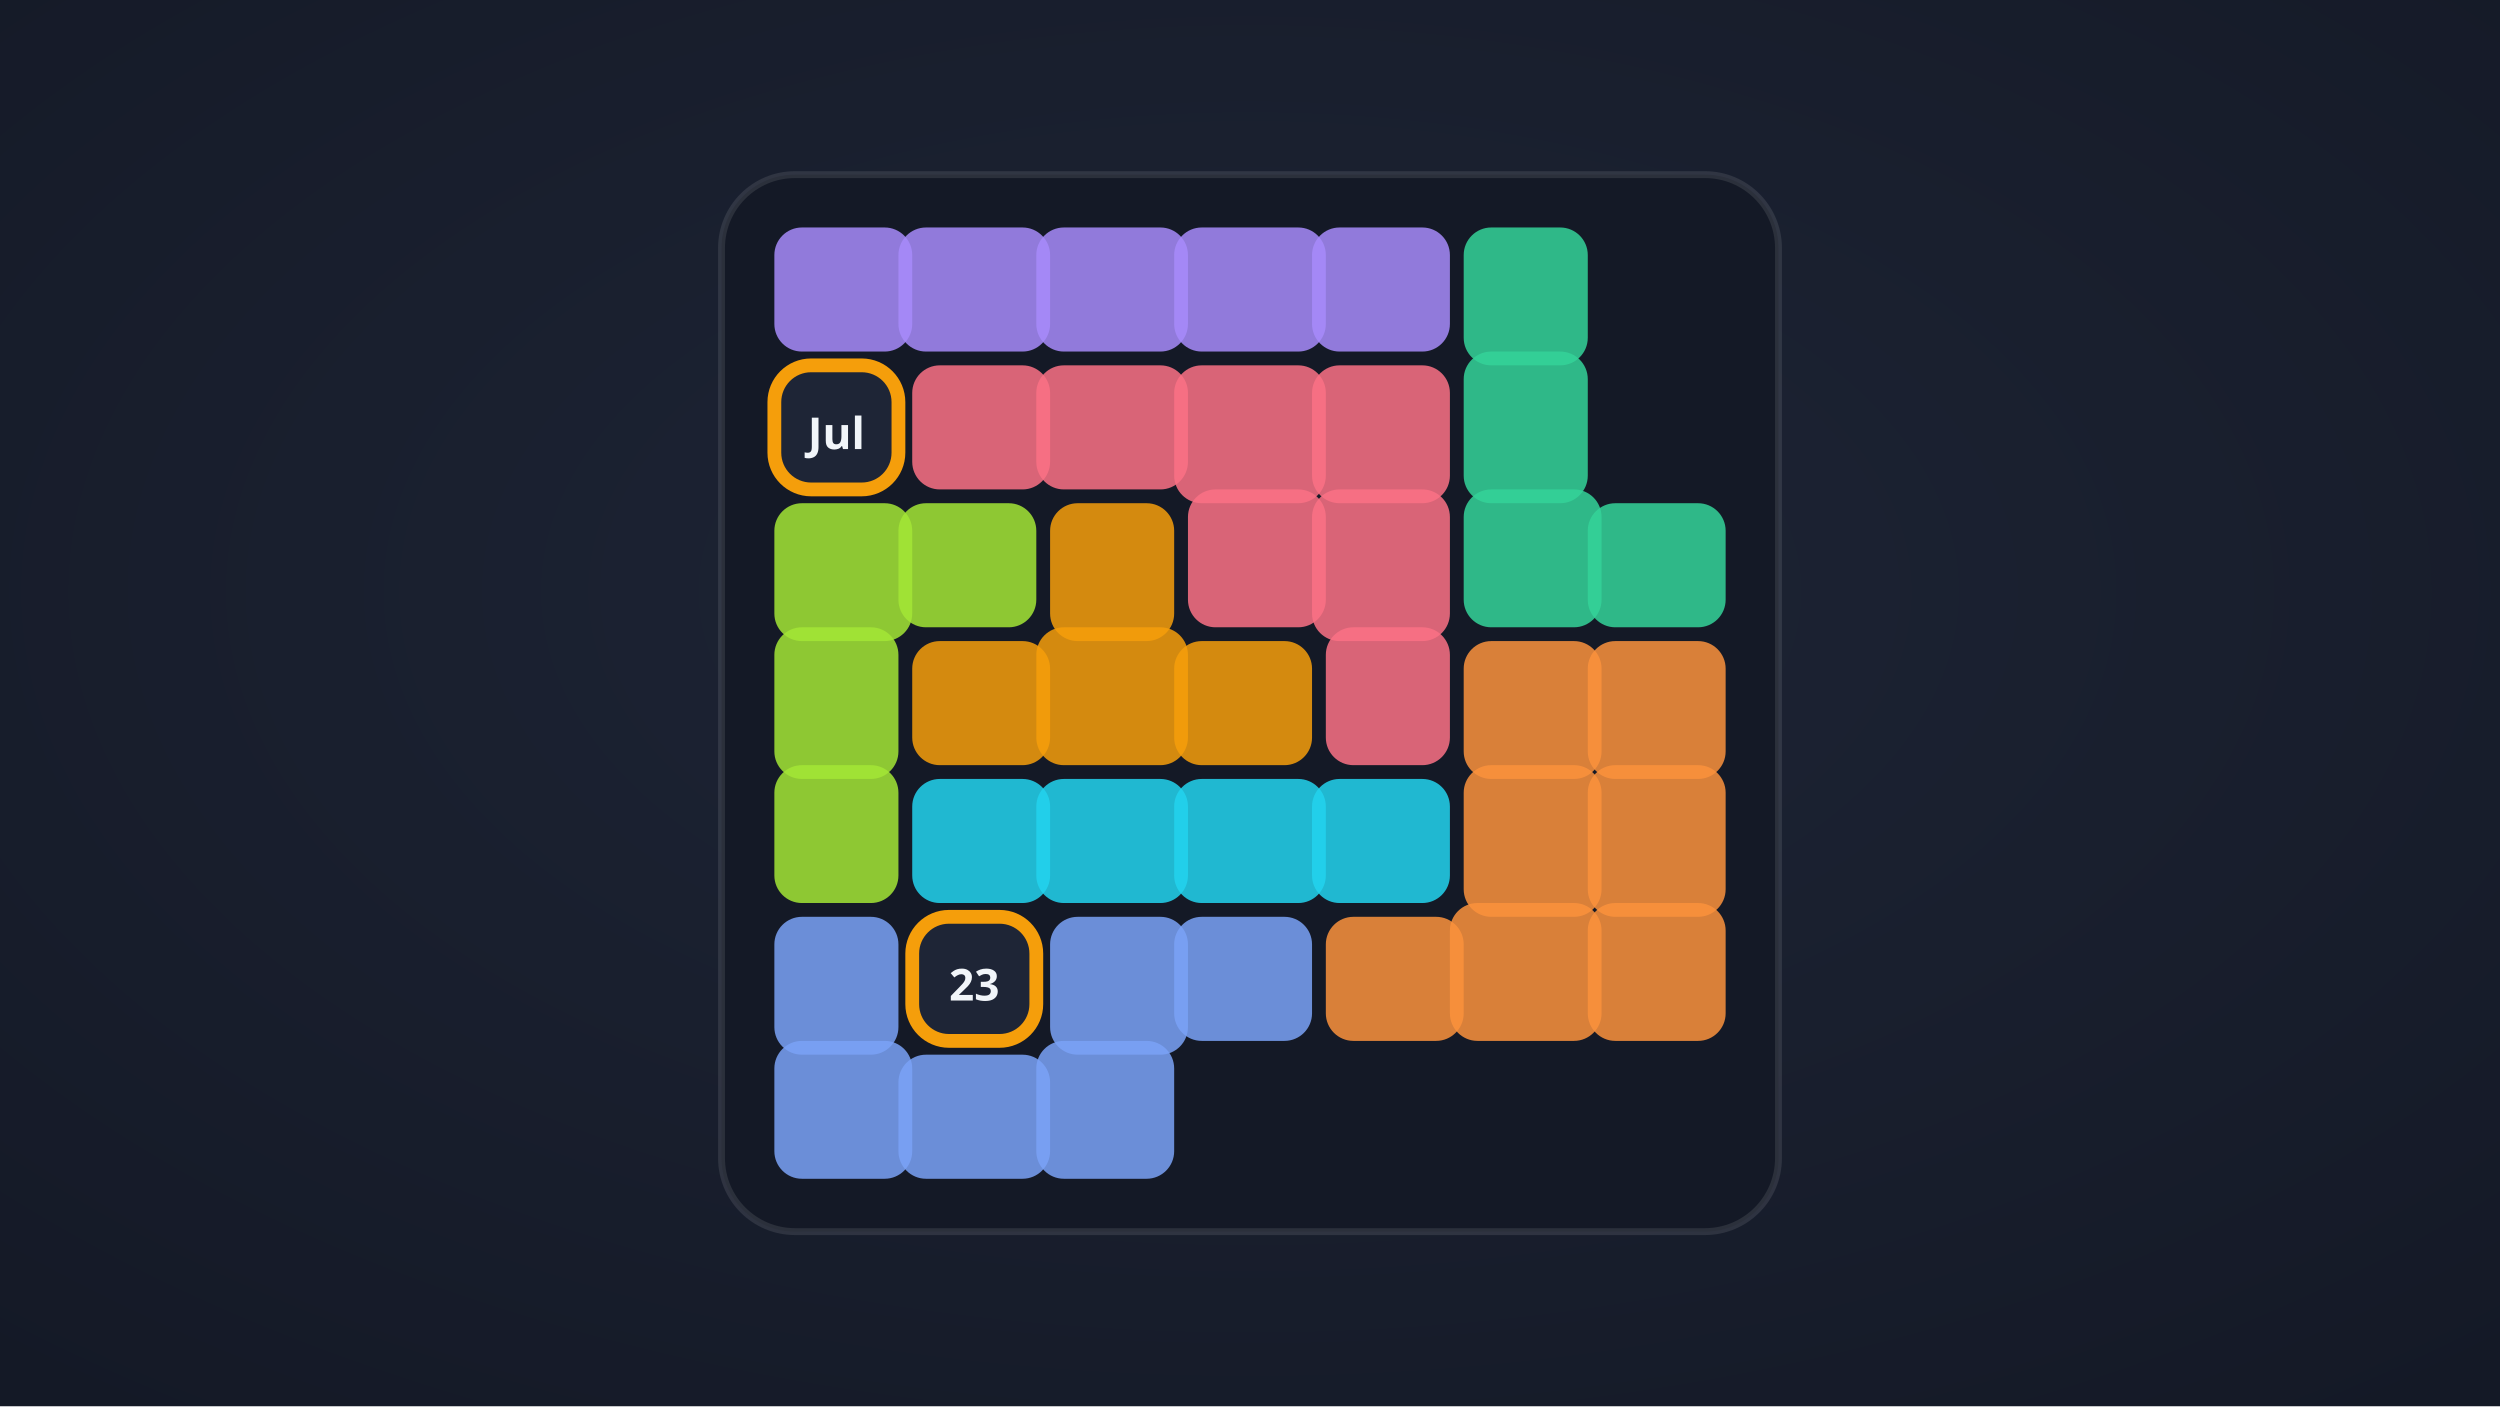
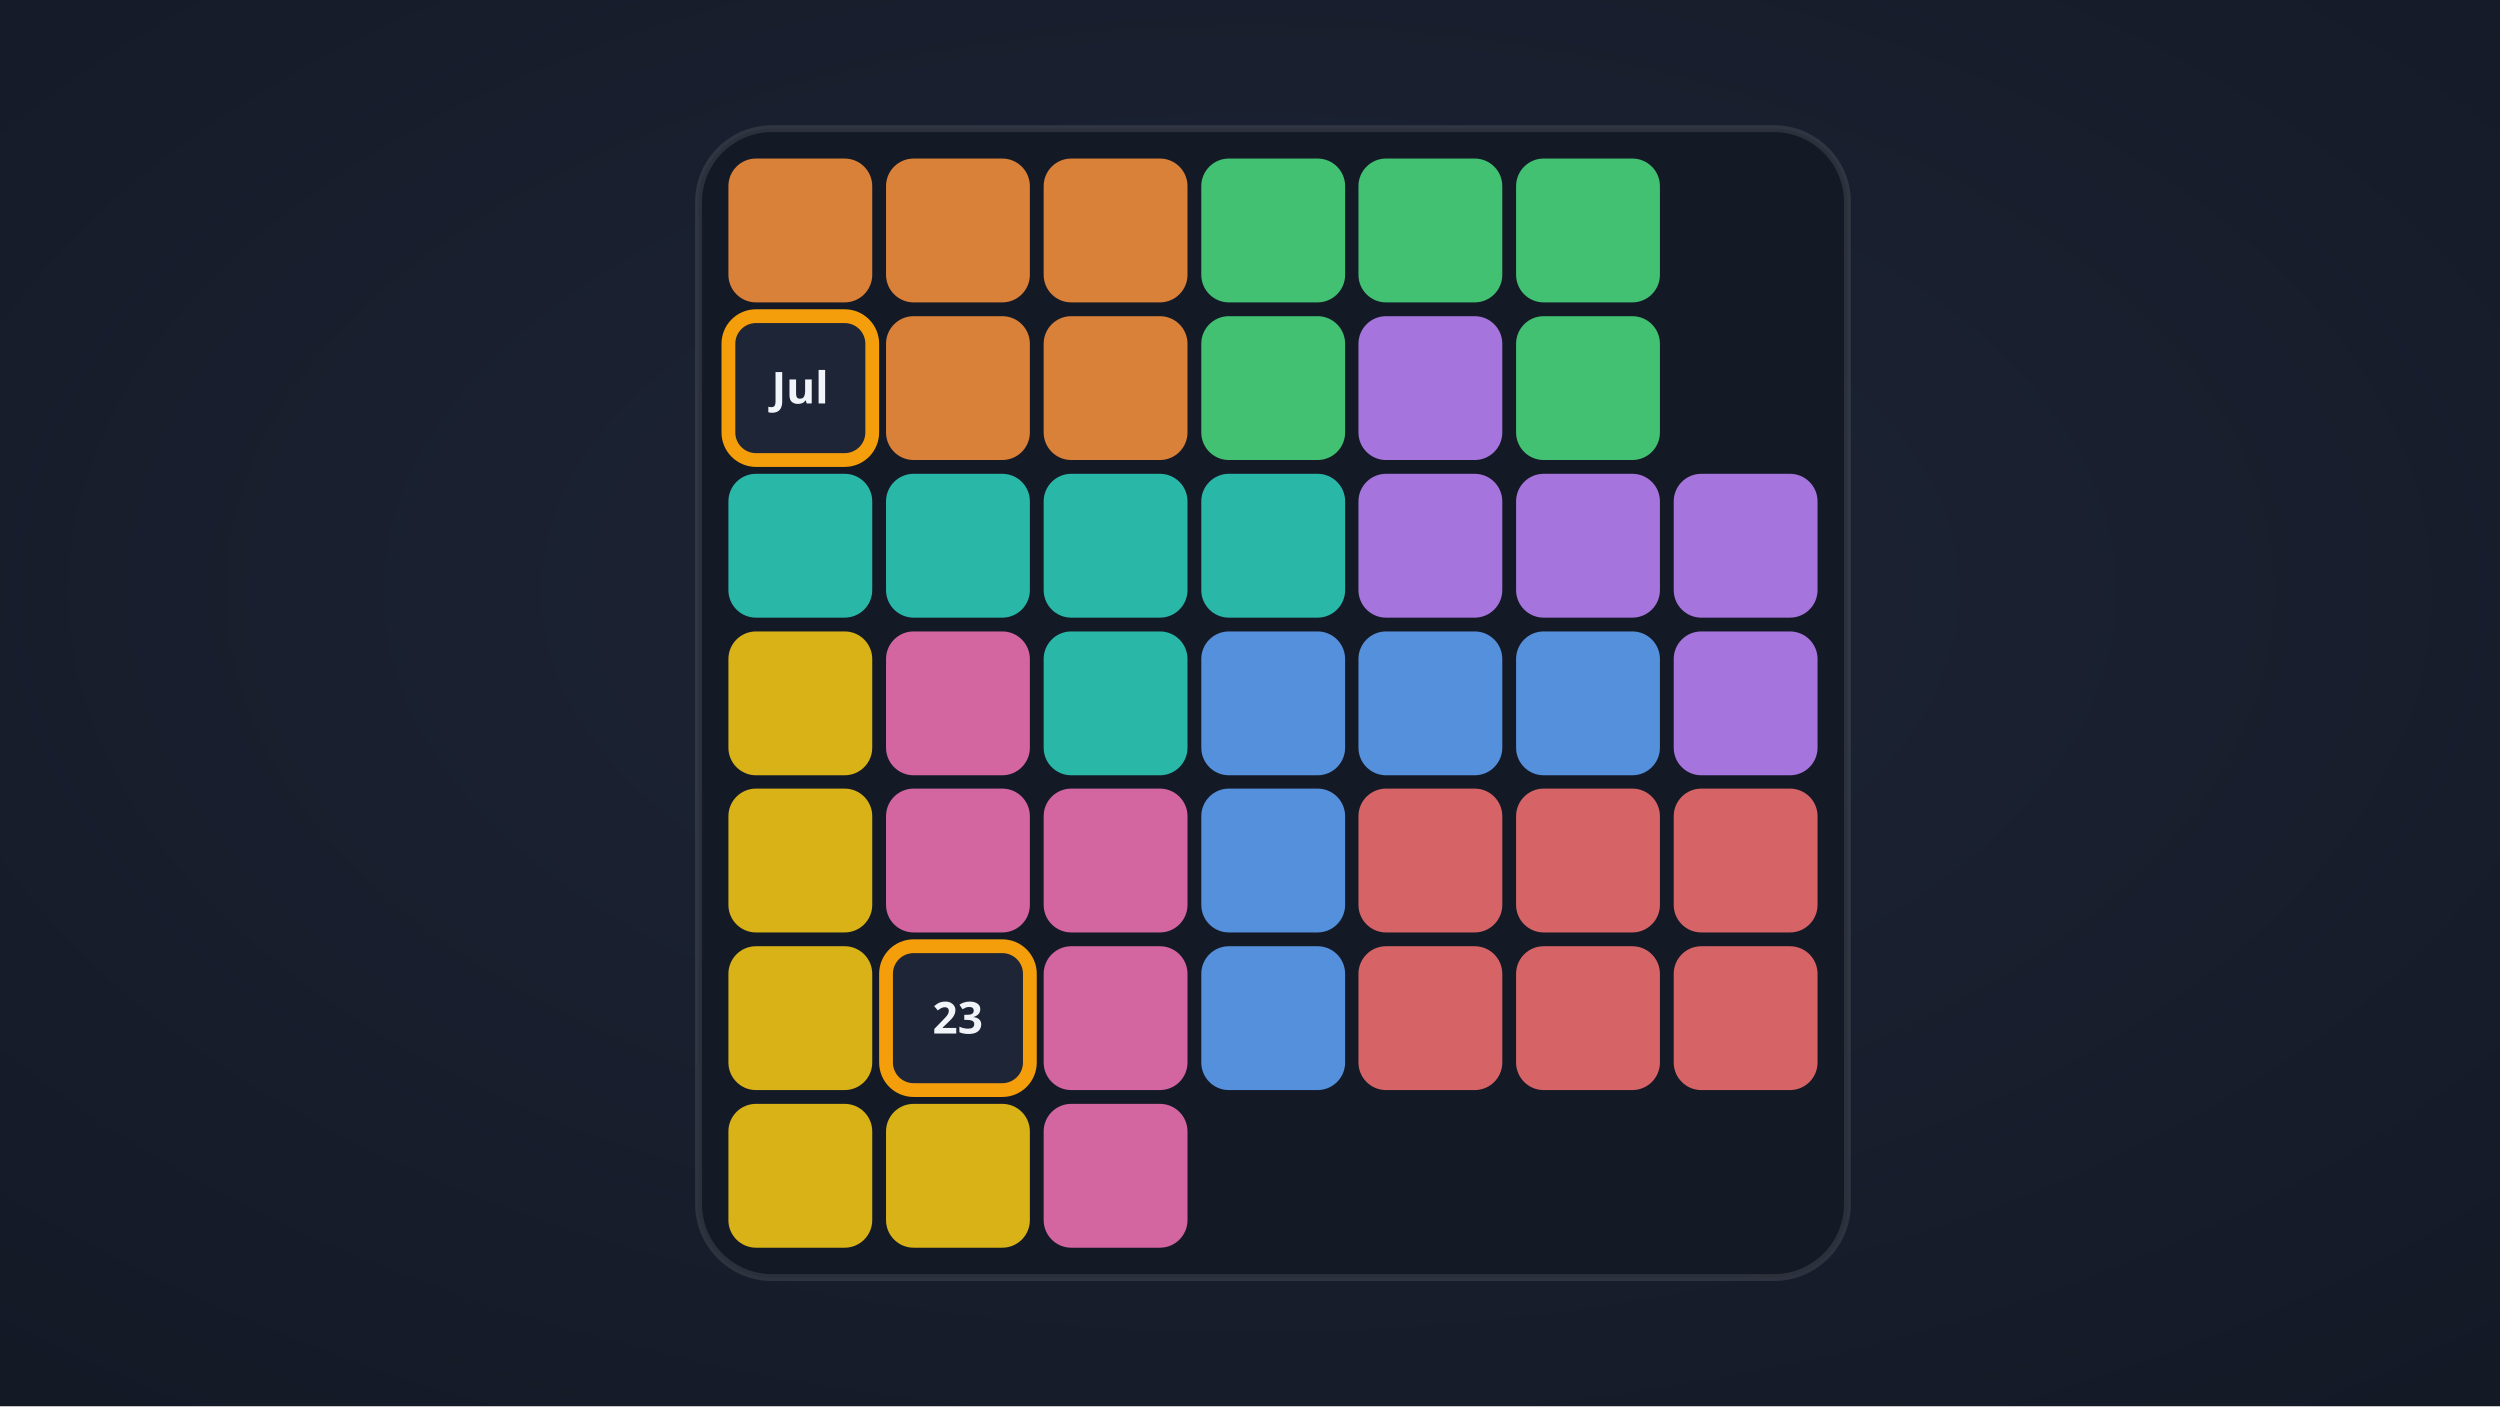
<svg xmlns="http://www.w3.org/2000/svg" width="544" height="306" viewBox="0 0 544 306">
  <defs>
-     <radialGradient id="glow" cx="50%" cy="42%" r="75%">
+     <radialGradient id="glow-apad-blog" cx="50%" cy="42%" r="75%">
      <stop offset="0%" stop-color="#1E2536" />
      <stop offset="100%" stop-color="#141926" />
    </radialGradient>
  </defs>
-   <rect width="544" height="306" fill="url(#glow)" />
-   <rect x="157" y="38" width="230" height="230" rx="16" fill="#141926" stroke="rgba(255,255,255,0.1)" stroke-width="1.5" />
-   <rect x="168.5" y="49.5" width="30" height="27" rx="6" fill="#A78BFA" fill-opacity="0.85" />
-   <rect x="195.5" y="49.5" width="33" height="27" rx="6" fill="#A78BFA" fill-opacity="0.85" />
-   <rect x="225.5" y="49.5" width="33" height="27" rx="6" fill="#A78BFA" fill-opacity="0.85" />
-   <rect x="255.5" y="49.5" width="33" height="27" rx="6" fill="#A78BFA" fill-opacity="0.85" />
-   <rect x="285.5" y="49.5" width="30" height="27" rx="6" fill="#A78BFA" fill-opacity="0.85" />
-   <rect x="318.5" y="49.5" width="27" height="30" rx="6" fill="#34D399" fill-opacity="0.85" />
-   <rect x="168.5" y="79.5" width="27" height="27" rx="8" fill="#1E2536" stroke="#F59E0B" stroke-width="3" />
-   <text x="182" y="94" text-anchor="middle" dominant-baseline="central" font-family="Nunito, sans-serif" font-weight="800" font-size="9.6" fill="#F1F5F9">Jul</text>
-   <rect x="198.5" y="79.5" width="30" height="27" rx="6" fill="#FB7185" fill-opacity="0.85" />
-   <rect x="225.5" y="79.5" width="33" height="27" rx="6" fill="#FB7185" fill-opacity="0.85" />
-   <rect x="255.5" y="79.5" width="33" height="30" rx="6" fill="#FB7185" fill-opacity="0.85" />
-   <rect x="285.5" y="79.5" width="30" height="30" rx="6" fill="#FB7185" fill-opacity="0.85" />
-   <rect x="318.5" y="76.5" width="27" height="33" rx="6" fill="#34D399" fill-opacity="0.85" />
-   <rect x="168.5" y="109.5" width="30" height="30" rx="6" fill="#A3E635" fill-opacity="0.85" />
-   <rect x="195.5" y="109.5" width="30" height="27" rx="6" fill="#A3E635" fill-opacity="0.85" />
-   <rect x="228.5" y="109.5" width="27" height="30" rx="6" fill="#F59E0B" fill-opacity="0.85" />
-   <rect x="258.5" y="106.5" width="30" height="30" rx="6" fill="#FB7185" fill-opacity="0.85" />
-   <rect x="285.5" y="106.5" width="30" height="33" rx="6" fill="#FB7185" fill-opacity="0.85" />
-   <rect x="318.5" y="106.5" width="30" height="30" rx="6" fill="#34D399" fill-opacity="0.85" />
-   <rect x="345.5" y="109.5" width="30" height="27" rx="6" fill="#34D399" fill-opacity="0.85" />
-   <rect x="168.5" y="136.5" width="27" height="33" rx="6" fill="#A3E635" fill-opacity="0.85" />
-   <rect x="198.5" y="139.5" width="30" height="27" rx="6" fill="#F59E0B" fill-opacity="0.85" />
-   <rect x="225.5" y="136.5" width="33" height="30" rx="6" fill="#F59E0B" fill-opacity="0.85" />
-   <rect x="255.5" y="139.5" width="30" height="27" rx="6" fill="#F59E0B" fill-opacity="0.85" />
-   <rect x="288.5" y="136.5" width="27" height="30" rx="6" fill="#FB7185" fill-opacity="0.85" />
-   <rect x="318.5" y="139.5" width="30" height="30" rx="6" fill="#FB923C" fill-opacity="0.85" />
-   <rect x="345.5" y="139.5" width="30" height="30" rx="6" fill="#FB923C" fill-opacity="0.85" />
-   <rect x="168.5" y="166.5" width="27" height="30" rx="6" fill="#A3E635" fill-opacity="0.85" />
-   <rect x="198.5" y="169.5" width="30" height="27" rx="6" fill="#22D3EE" fill-opacity="0.85" />
-   <rect x="225.5" y="169.5" width="33" height="27" rx="6" fill="#22D3EE" fill-opacity="0.85" />
-   <rect x="255.5" y="169.5" width="33" height="27" rx="6" fill="#22D3EE" fill-opacity="0.85" />
-   <rect x="285.5" y="169.5" width="30" height="27" rx="6" fill="#22D3EE" fill-opacity="0.85" />
-   <rect x="318.5" y="166.5" width="30" height="33" rx="6" fill="#FB923C" fill-opacity="0.85" />
-   <rect x="345.5" y="166.5" width="30" height="33" rx="6" fill="#FB923C" fill-opacity="0.85" />
-   <rect x="168.5" y="199.5" width="27" height="30" rx="6" fill="#7AA2F7" fill-opacity="0.85" />
-   <rect x="198.5" y="199.5" width="27" height="27" rx="8" fill="#1E2536" stroke="#F59E0B" stroke-width="3" />
-   <text x="212" y="214" text-anchor="middle" dominant-baseline="central" font-family="Nunito, sans-serif" font-weight="800" font-size="9.6" fill="#F1F5F9">23</text>
-   <rect x="228.5" y="199.5" width="30" height="30" rx="6" fill="#7AA2F7" fill-opacity="0.85" />
-   <rect x="255.5" y="199.5" width="30" height="27" rx="6" fill="#7AA2F7" fill-opacity="0.85" />
-   <rect x="288.5" y="199.5" width="30" height="27" rx="6" fill="#FB923C" fill-opacity="0.85" />
-   <rect x="315.5" y="196.5" width="33" height="30" rx="6" fill="#FB923C" fill-opacity="0.85" />
-   <rect x="345.5" y="196.5" width="30" height="30" rx="6" fill="#FB923C" fill-opacity="0.85" />
-   <rect x="168.5" y="226.5" width="30" height="30" rx="6" fill="#7AA2F7" fill-opacity="0.85" />
-   <rect x="195.5" y="229.5" width="33" height="27" rx="6" fill="#7AA2F7" fill-opacity="0.85" />
-   <rect x="225.5" y="226.5" width="30" height="30" rx="6" fill="#7AA2F7" fill-opacity="0.85" />
+   <rect width="544" height="306" fill="url(#glow-apad-blog)" />
+   <rect x="152" y="28" width="250" height="250" rx="16" fill="#141926" stroke="rgba(255,255,255,0.1)" stroke-width="1.5" />
+   <rect x="158.5" y="34.5" width="31.3" height="31.3" rx="6" fill="#FB923C" fill-opacity="0.85" />
+   <rect x="192.8" y="34.5" width="31.3" height="31.3" rx="6" fill="#FB923C" fill-opacity="0.85" />
+   <rect x="227.1" y="34.5" width="31.3" height="31.3" rx="6" fill="#FB923C" fill-opacity="0.85" />
+   <rect x="261.4" y="34.5" width="31.3" height="31.3" rx="6" fill="#4ADE80" fill-opacity="0.85" />
+   <rect x="295.6" y="34.5" width="31.3" height="31.3" rx="6" fill="#4ADE80" fill-opacity="0.85" />
+   <rect x="329.9" y="34.5" width="31.3" height="31.3" rx="6" fill="#4ADE80" fill-opacity="0.85" />
+   <rect x="158.5" y="68.8" width="31.3" height="31.3" rx="6" fill="#1E2536" stroke="#F59E0B" stroke-width="3" />
+   <text x="174.1" y="87.8" text-anchor="middle" font-family="Nunito, sans-serif" font-weight="800" font-size="9.6" fill="#F1F5F9">Jul</text>
+   <rect x="192.8" y="68.8" width="31.3" height="31.3" rx="6" fill="#FB923C" fill-opacity="0.85" />
+   <rect x="227.1" y="68.8" width="31.3" height="31.3" rx="6" fill="#FB923C" fill-opacity="0.85" />
+   <rect x="261.4" y="68.8" width="31.3" height="31.3" rx="6" fill="#4ADE80" fill-opacity="0.85" />
+   <rect x="295.6" y="68.8" width="31.3" height="31.3" rx="6" fill="#C084FC" fill-opacity="0.85" />
+   <rect x="329.9" y="68.8" width="31.3" height="31.3" rx="6" fill="#4ADE80" fill-opacity="0.85" />
+   <rect x="158.5" y="103.1" width="31.3" height="31.3" rx="6" fill="#2DD4BF" fill-opacity="0.85" />
+   <rect x="192.8" y="103.1" width="31.3" height="31.3" rx="6" fill="#2DD4BF" fill-opacity="0.85" />
+   <rect x="227.1" y="103.1" width="31.3" height="31.3" rx="6" fill="#2DD4BF" fill-opacity="0.85" />
+   <rect x="261.4" y="103.1" width="31.3" height="31.3" rx="6" fill="#2DD4BF" fill-opacity="0.85" />
+   <rect x="295.6" y="103.1" width="31.3" height="31.3" rx="6" fill="#C084FC" fill-opacity="0.85" />
+   <rect x="329.9" y="103.1" width="31.3" height="31.3" rx="6" fill="#C084FC" fill-opacity="0.85" />
+   <rect x="364.2" y="103.1" width="31.3" height="31.3" rx="6" fill="#C084FC" fill-opacity="0.85" />
+   <rect x="158.5" y="137.4" width="31.3" height="31.3" rx="6" fill="#FACC15" fill-opacity="0.85" />
+   <rect x="192.8" y="137.4" width="31.3" height="31.3" rx="6" fill="#F472B6" fill-opacity="0.85" />
+   <rect x="227.1" y="137.4" width="31.3" height="31.3" rx="6" fill="#2DD4BF" fill-opacity="0.85" />
+   <rect x="261.4" y="137.4" width="31.3" height="31.3" rx="6" fill="#60A5FA" fill-opacity="0.85" />
+   <rect x="295.6" y="137.4" width="31.3" height="31.3" rx="6" fill="#60A5FA" fill-opacity="0.85" />
+   <rect x="329.9" y="137.4" width="31.3" height="31.3" rx="6" fill="#60A5FA" fill-opacity="0.85" />
+   <rect x="364.2" y="137.4" width="31.3" height="31.3" rx="6" fill="#C084FC" fill-opacity="0.85" />
+   <rect x="158.5" y="171.6" width="31.3" height="31.3" rx="6" fill="#FACC15" fill-opacity="0.85" />
+   <rect x="192.8" y="171.6" width="31.3" height="31.3" rx="6" fill="#F472B6" fill-opacity="0.85" />
+   <rect x="227.1" y="171.6" width="31.3" height="31.3" rx="6" fill="#F472B6" fill-opacity="0.85" />
+   <rect x="261.4" y="171.6" width="31.3" height="31.3" rx="6" fill="#60A5FA" fill-opacity="0.85" />
+   <rect x="295.6" y="171.6" width="31.3" height="31.3" rx="6" fill="#F87171" fill-opacity="0.85" />
+   <rect x="329.9" y="171.6" width="31.3" height="31.3" rx="6" fill="#F87171" fill-opacity="0.85" />
+   <rect x="364.2" y="171.6" width="31.3" height="31.3" rx="6" fill="#F87171" fill-opacity="0.85" />
+   <rect x="158.5" y="205.9" width="31.3" height="31.3" rx="6" fill="#FACC15" fill-opacity="0.85" />
+   <rect x="192.8" y="205.9" width="31.3" height="31.3" rx="6" fill="#1E2536" stroke="#F59E0B" stroke-width="3" />
+   <text x="208.4" y="224.9" text-anchor="middle" font-family="Nunito, sans-serif" font-weight="800" font-size="9.6" fill="#F1F5F9">23</text>
+   <rect x="227.1" y="205.9" width="31.3" height="31.3" rx="6" fill="#F472B6" fill-opacity="0.85" />
+   <rect x="261.4" y="205.9" width="31.3" height="31.3" rx="6" fill="#60A5FA" fill-opacity="0.85" />
+   <rect x="295.6" y="205.9" width="31.3" height="31.3" rx="6" fill="#F87171" fill-opacity="0.85" />
+   <rect x="329.9" y="205.9" width="31.3" height="31.3" rx="6" fill="#F87171" fill-opacity="0.85" />
+   <rect x="364.2" y="205.9" width="31.3" height="31.3" rx="6" fill="#F87171" fill-opacity="0.85" />
+   <rect x="158.5" y="240.2" width="31.3" height="31.3" rx="6" fill="#FACC15" fill-opacity="0.85" />
+   <rect x="192.8" y="240.2" width="31.3" height="31.3" rx="6" fill="#FACC15" fill-opacity="0.85" />
+   <rect x="227.1" y="240.2" width="31.3" height="31.3" rx="6" fill="#F472B6" fill-opacity="0.85" />
</svg>
